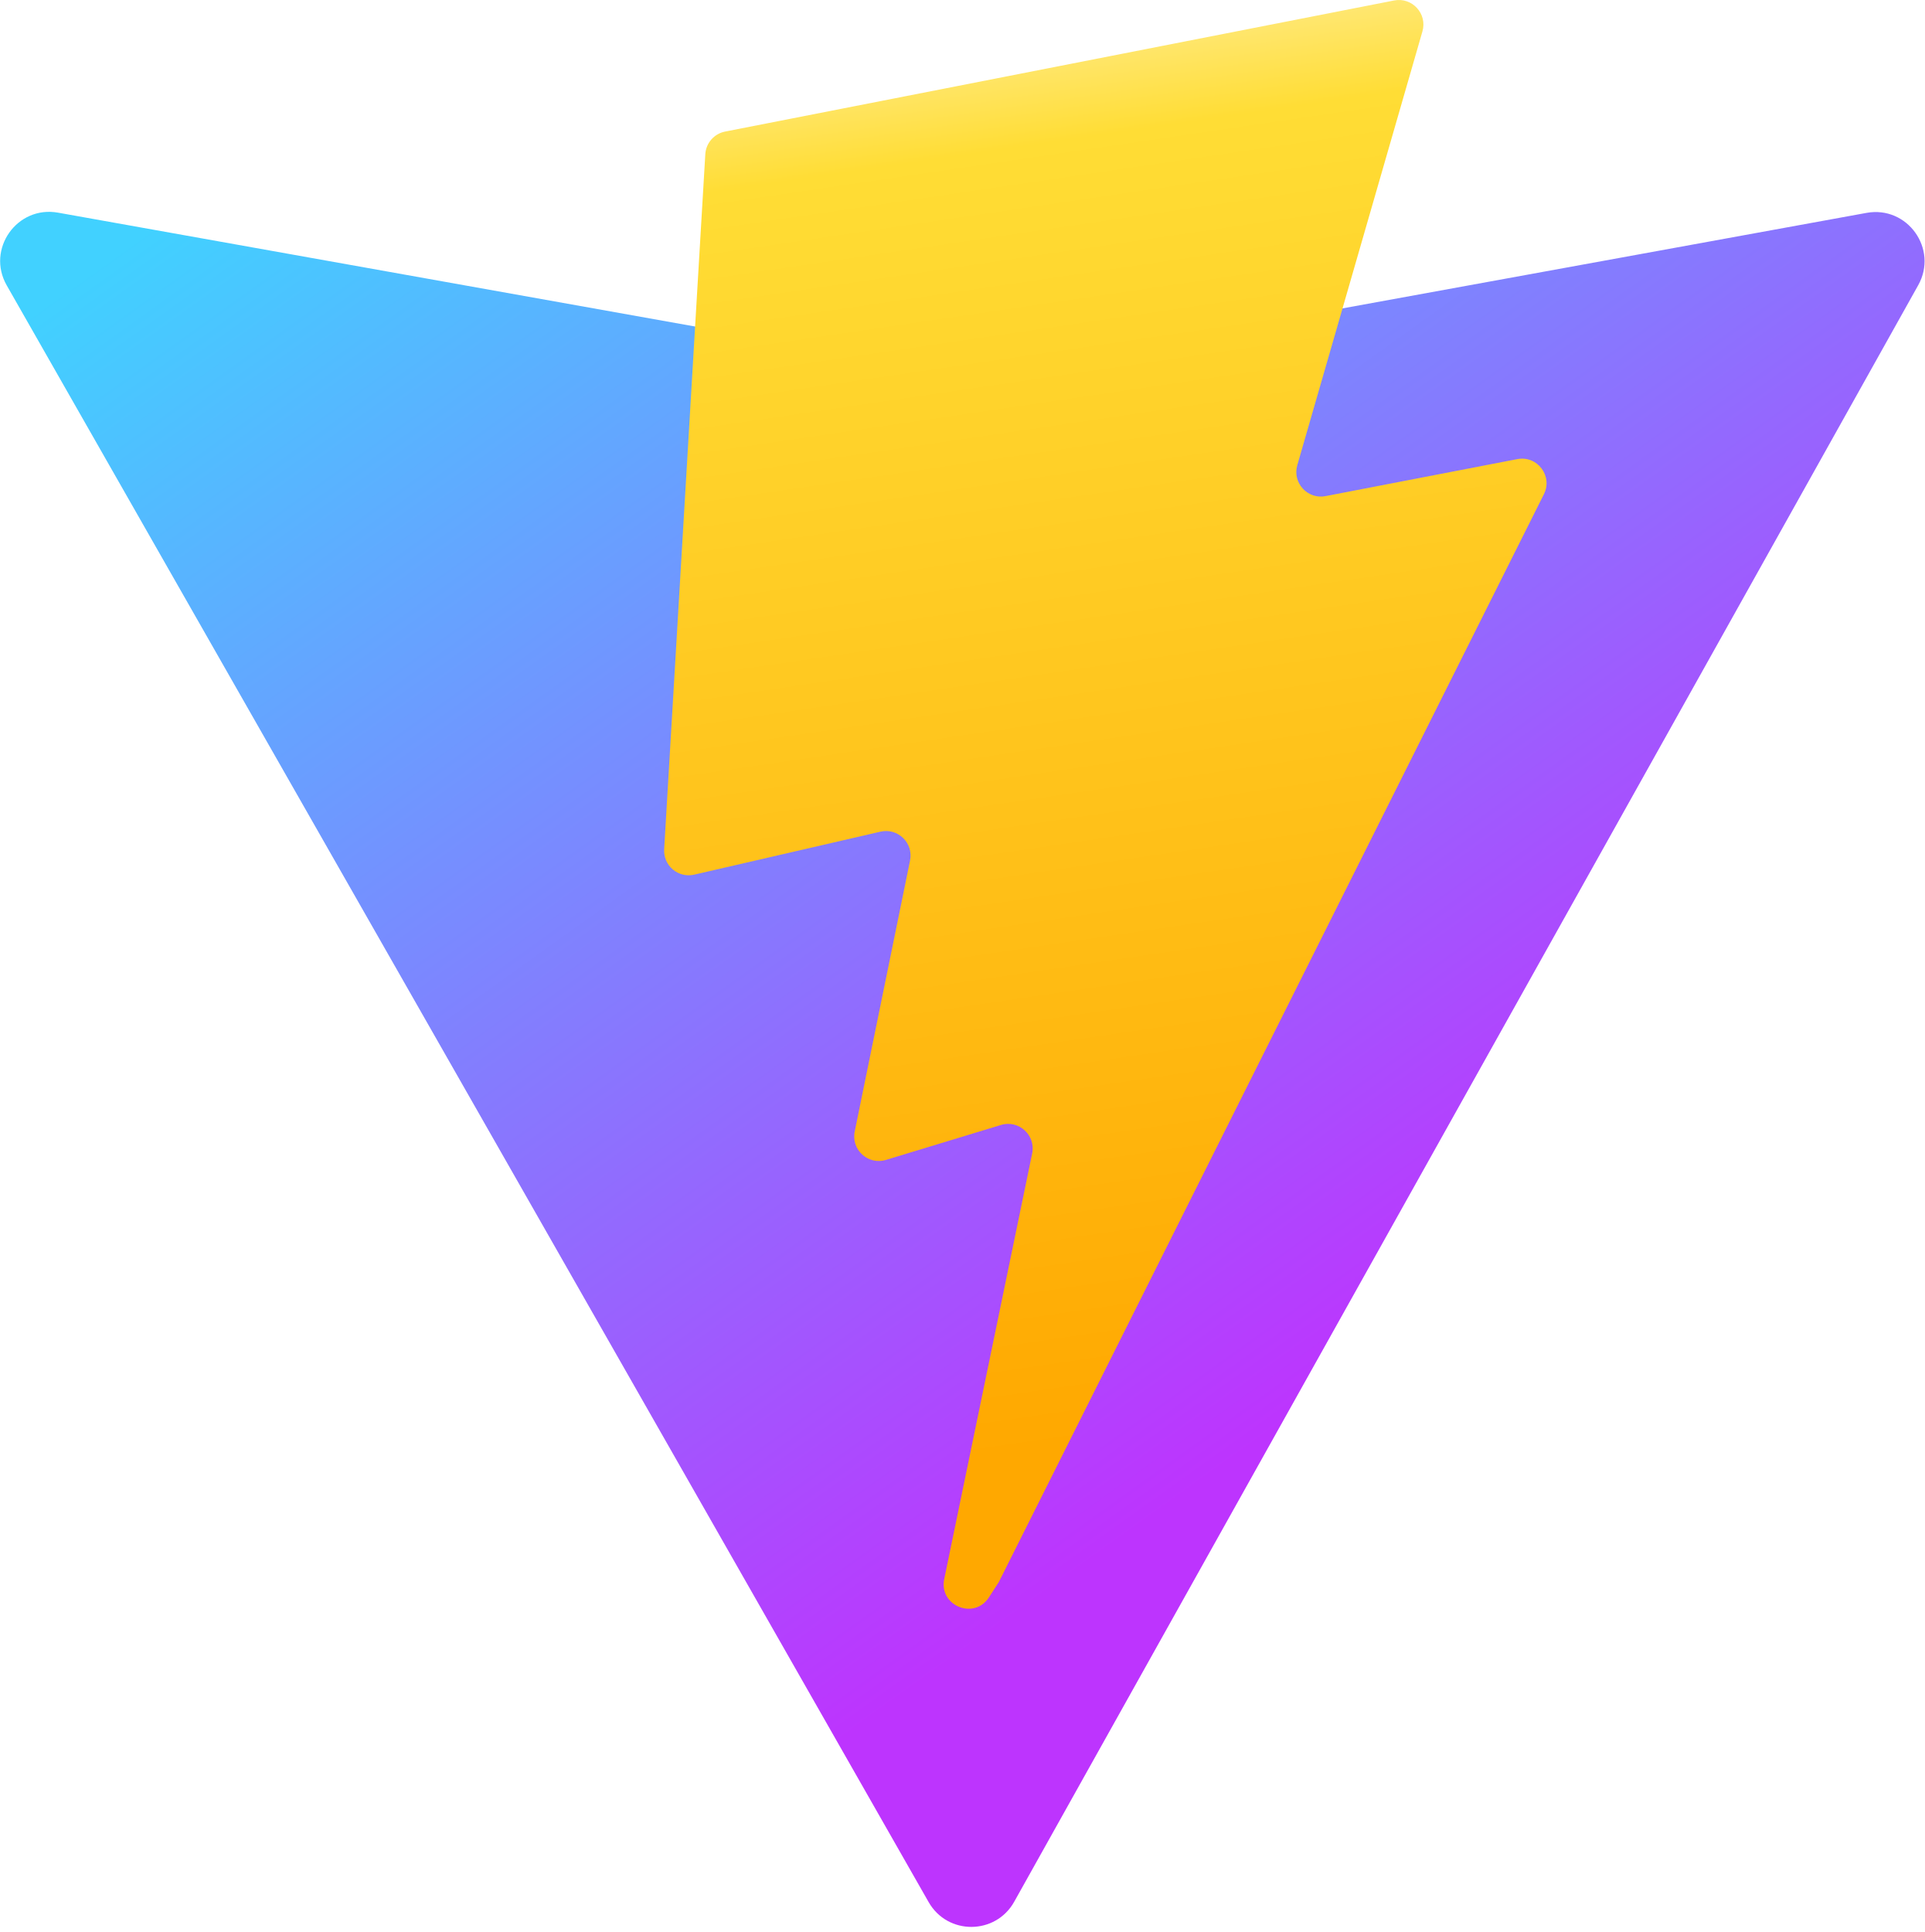
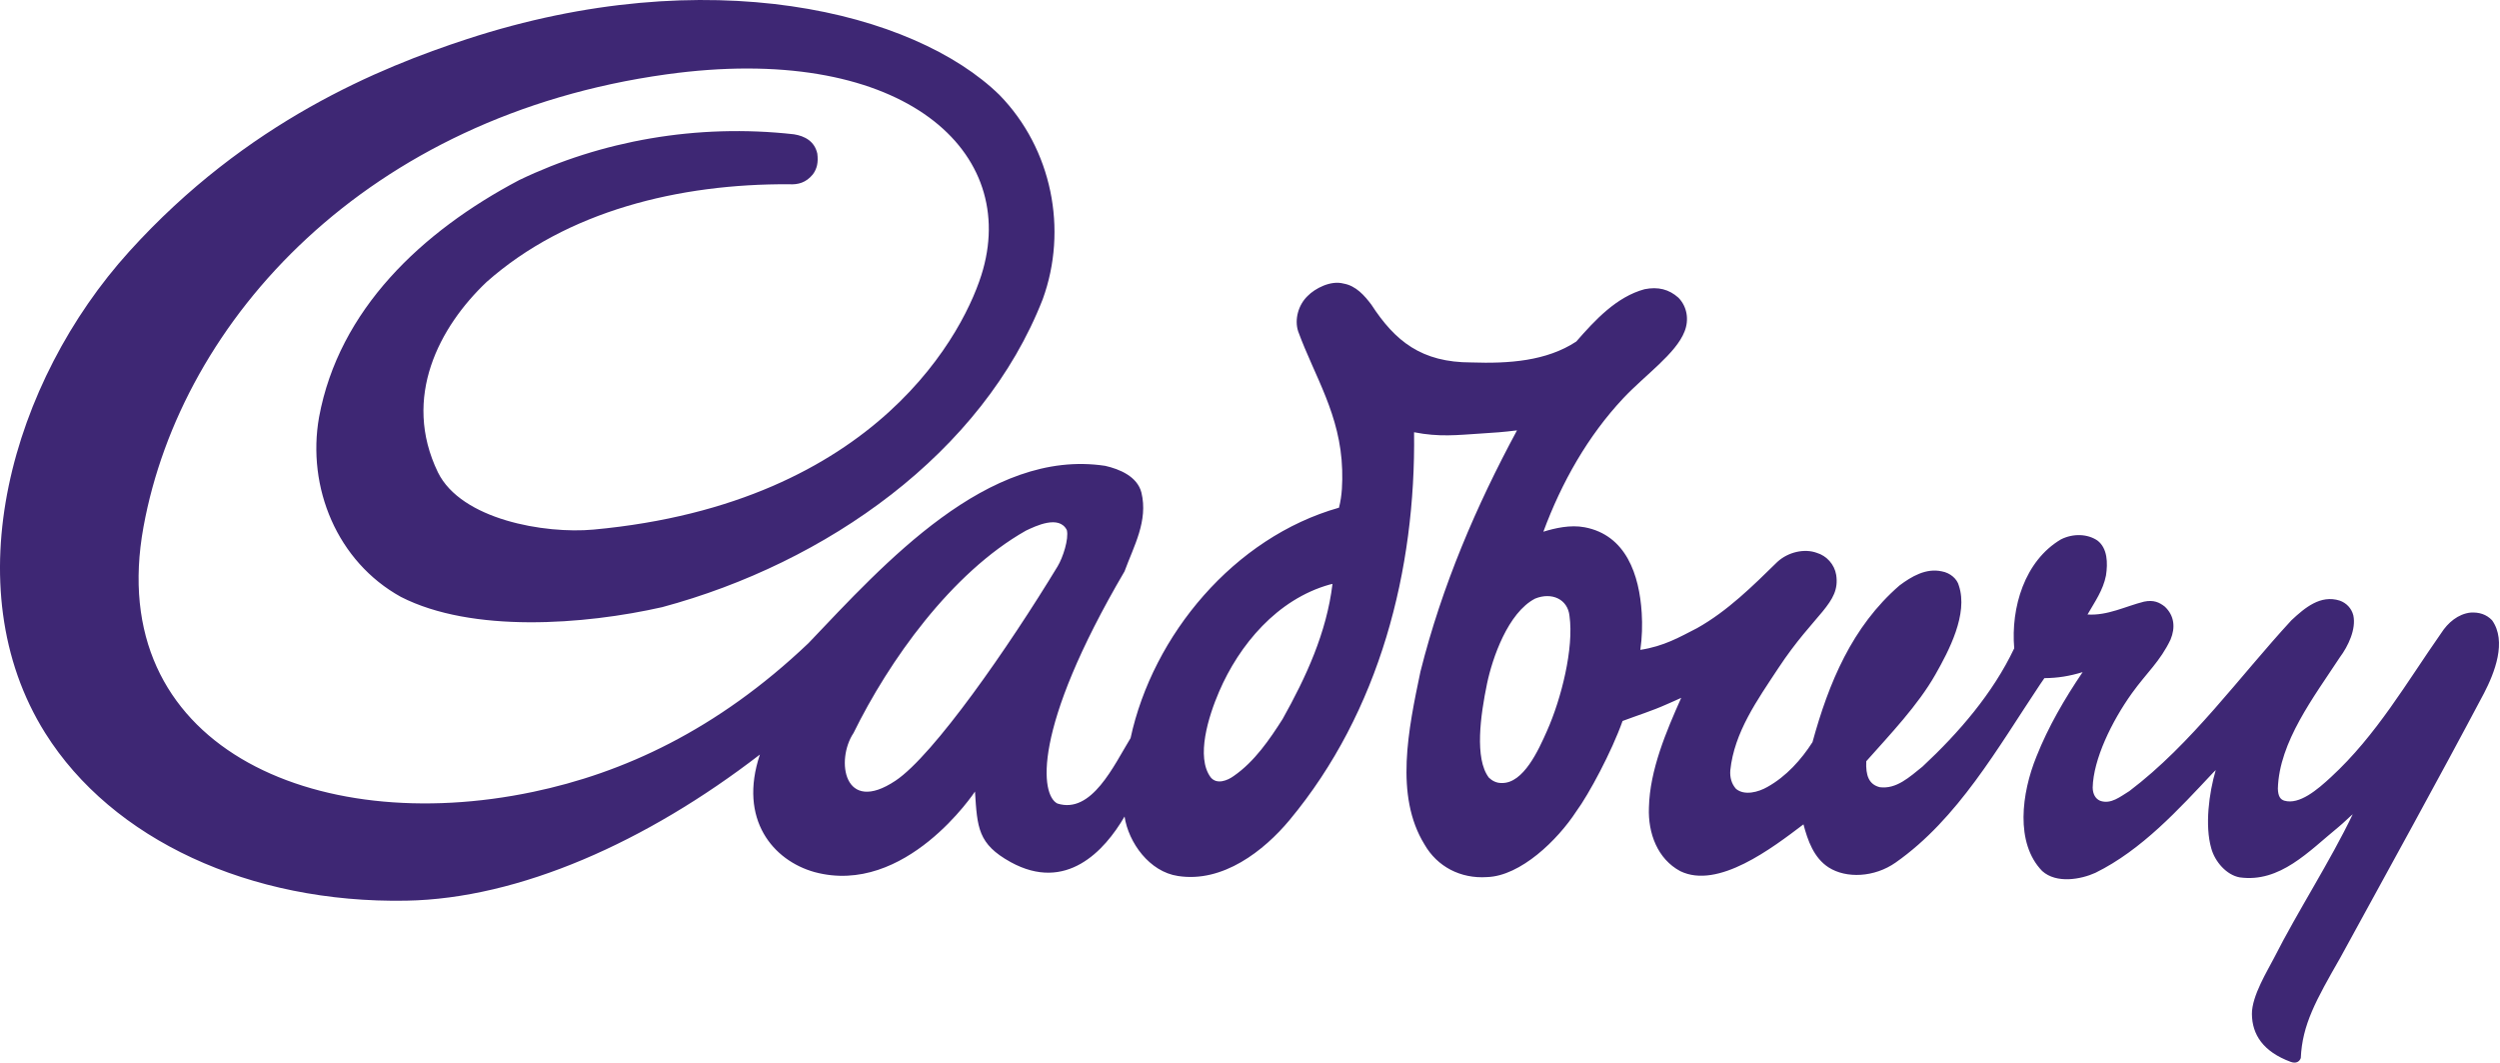
- <svg xmlns="http://www.w3.org/2000/svg" aria-hidden="true" role="img" class="iconify iconify--logos" width="31.88" height="32" preserveAspectRatio="xMidYMid meet" viewBox="0 0 256 257">
-   <defs>
-     <linearGradient id="IconifyId1813088fe1fbc01fb466" x1="-.828%" x2="57.636%" y1="7.652%" y2="78.411%">
-       <stop offset="0%" stop-color="#41D1FF" />
-       <stop offset="100%" stop-color="#BD34FE" />
-     </linearGradient>
-     <linearGradient id="IconifyId1813088fe1fbc01fb467" x1="43.376%" x2="50.316%" y1="2.242%" y2="89.03%">
-       <stop offset="0%" stop-color="#FFEA83" />
-       <stop offset="8.333%" stop-color="#FFDD35" />
-       <stop offset="100%" stop-color="#FFA800" />
-     </linearGradient>
-   </defs>
-   <path fill="url(#IconifyId1813088fe1fbc01fb466)" d="M255.153 37.938L134.897 252.976c-2.483 4.44-8.862 4.466-11.382.048L.875 37.958c-2.746-4.814 1.371-10.646 6.827-9.67l120.385 21.517a6.537 6.537 0 0 0 2.322-.004l117.867-21.483c5.438-.991 9.574 4.796 6.877 9.62Z" />
-   <path fill="url(#IconifyId1813088fe1fbc01fb467)" d="M185.432.063L96.44 17.501a3.268 3.268 0 0 0-2.634 3.014l-5.474 92.456a3.268 3.268 0 0 0 3.997 3.378l24.777-5.718c2.318-.535 4.413 1.507 3.936 3.838l-7.361 36.047c-.495 2.426 1.782 4.5 4.151 3.78l15.304-4.649c2.372-.72 4.652 1.36 4.15 3.788l-11.698 56.621c-.732 3.542 3.979 5.473 5.943 2.437l1.313-2.028l72.516-144.72c1.215-2.423-.88-5.186-3.54-4.672l-25.505 4.922c-2.396.462-4.435-1.77-3.759-4.114l16.646-57.705c.677-2.35-1.37-4.583-3.769-4.113Z" />
+ <svg xmlns="http://www.w3.org/2000/svg" width="567" height="241" id="svg2" version="1.0">
+   <g id="layer1" transform="translate(-174.9021,-420.2656)">
+     <path id="path3298" d="M 407.656,540.625 C 390.71,550.213 376.549,570.237 368.567,586.504 C 364.447,592.654 366.349,605.161 378.088,597.325 C 386.736,591.542 403.779,566.986 414.862,548.719 C 416.072,546.718 417.439,542.501 416.96,540.497 C 415.203,536.98 409.847,539.579 407.656,540.625 M 476.604,552.839 C 464.705,556.169 456.075,566.48 451.494,577.155 C 449.09,582.743 446.194,591.98 449.591,596.557 C 450.992,598.287 453.427,597.28 454.82,596.265 C 459.566,592.988 463.011,587.901 465.911,583.35 C 471.233,573.855 475.908,563.713 477.234,552.696 L 476.604,552.839 z M 523.214,556.023 C 517.027,559.221 513.502,569.567 512.3,575.297 C 510.806,582.504 509.431,592.317 512.708,596.628 C 513.462,597.355 514.446,597.883 515.648,597.853 C 520.567,597.958 523.986,590.366 525.915,586.002 C 529.144,578.747 532.039,567.274 531.006,559.948 C 530.612,556.169 527.002,554.498 523.214,556.023 M 401.655,441.785 C 413.611,454.026 417.226,472.372 411.487,488.126 C 397.828,523.072 362.376,547.969 325.136,557.97 C 307.517,561.952 282.025,563.903 265.855,555.637 C 251.398,547.655 244.475,530.811 247.292,514.881 C 251.802,490.512 270.548,472.799 292.7,461.113 C 311.162,452.225 332.973,448.243 355.045,450.726 C 357.484,451.112 359.724,452.292 360.345,455.112 C 360.593,457.139 360.278,458.51 359.334,459.809 C 357.772,461.716 355.967,462.173 353.959,462.057 C 329.088,461.907 303.525,468.08 285.302,484.223 C 274.628,494.352 266.02,510.375 274.264,527.391 C 279.542,538.111 298.456,541.392 309.57,540.377 C 374.208,534.399 394.164,494.924 397.947,481.38 C 405.727,453.543 378.452,429.856 326.054,437.138 C 258.259,446.557 216.088,492.587 207.462,539.752 C 198.401,589.302 246.134,610.319 295.861,599.861 C 316.129,595.613 337.482,585.972 358.327,566.143 C 375.507,548.111 399.026,521.866 425.661,525.919 C 428.942,526.664 432.934,528.327 433.875,531.964 C 435.448,538.399 432.14,544.142 430.047,549.854 C 408.866,585.98 411.035,600.633 414.817,602.505 C 422.597,604.97 427.612,593.879 431.418,587.665 C 436.478,564.289 454.917,542.133 478.706,535.41 C 479.429,532.598 479.504,529.751 479.429,526.837 C 479.061,514.322 473.185,505.652 469.446,495.43 C 468.563,492.737 469.477,489.429 471.574,487.411 C 473.238,485.691 476.83,483.793 479.74,484.582 C 482.582,485.066 484.534,487.354 486.051,489.358 C 491.456,497.674 497.434,502.472 508.752,502.468 C 517.196,502.756 525.773,502.184 532.545,497.726 C 536.807,492.853 541.677,487.58 548.041,485.86 C 551.127,485.242 553.588,485.886 555.704,487.77 C 557.682,489.766 558.187,492.778 557.105,495.46 C 555.154,500.472 548.183,505.311 543.246,510.548 C 535.148,519.169 529.219,529.676 525.077,540.86 C 527.623,540.07 531.174,539.224 534.448,539.853 C 543.867,541.632 546.857,550.67 547.393,559.274 C 547.561,561.974 547.482,564.866 547.078,567.656 C 552.479,566.813 555.917,564.795 559.966,562.72 C 566.884,558.839 572.627,553.127 578.17,547.703 C 580.627,545.441 584.339,544.625 587.13,545.658 C 589.324,546.31 591.134,548.258 591.519,550.666 C 592.5,557.18 586.677,559.221 578.335,571.878 C 573.679,578.96 568.383,586.313 567.491,594.988 C 567.372,596.553 567.758,598.029 568.787,599.179 C 570.698,600.771 573.851,599.932 575.904,598.748 C 580.189,596.366 583.616,592.531 586.141,588.583 C 589.826,575.151 595.112,562.387 605.876,553.052 C 608.603,551.003 611.907,549.06 615.476,549.85 C 617.397,550.187 618.963,551.561 619.353,553.1 C 621.495,559.513 617.083,567.877 614.023,573.252 C 610.101,580.17 603.76,586.819 598.34,592.917 C 598.194,596.119 598.917,598.176 601.4,598.801 C 605.183,599.299 608.172,596.482 611.109,594.123 C 619.308,586.482 627.061,577.537 631.912,567.297 C 631.114,558.072 634.272,547.464 642.512,542.598 C 645.31,541.197 648.561,541.339 650.801,542.864 C 653.089,544.617 653.168,547.951 652.73,550.79 C 652.082,554.116 650.206,556.741 648.543,559.633 C 653.116,559.925 657.138,557.775 661.364,556.719 C 663.555,556.262 664.858,556.892 666.079,557.85 C 668.278,559.921 668.491,562.622 667.387,565.3 C 665.068,570.218 661.936,572.866 658.614,577.492 C 654.037,583.878 649.86,592.464 649.714,598.89 C 649.741,600.407 650.374,601.449 651.408,601.884 C 653.865,602.753 655.989,600.921 658.03,599.685 C 672.203,588.965 683.05,573.664 694.808,560.941 C 697.89,558.067 701.415,555.109 705.752,556.479 C 707.265,557.007 708.453,558.218 708.857,559.85 C 709.513,562.937 707.708,566.795 705.771,569.376 C 699.898,578.335 692.036,588.526 691.729,599.112 C 691.778,600.966 692.355,601.595 693.197,601.861 C 696.617,602.846 700.711,599.355 703.779,596.513 C 714.09,587.036 720.982,574.986 728.769,563.881 C 730.29,561.487 732.619,559.513 735.444,559.198 C 737.418,559.079 739.054,559.611 740.331,560.941 C 743.737,565.735 740.89,572.893 738.5,577.492 C 728.016,597.276 716.937,617.286 705.895,637.474 C 700.329,647.194 697.269,652.663 696.932,660.229 C 696.613,661.094 695.823,661.528 694.643,661.098 C 688.377,658.779 685.889,654.906 685.84,650.25 C 685.796,646.134 689.459,640.298 690.838,637.575 C 696.253,626.896 703.602,615.615 708.715,604.94 C 707.988,605.524 706.666,606.869 705.509,607.813 C 698.692,613.379 692.227,620.51 683.073,619.255 C 680.088,618.727 677.436,615.69 676.616,612.66 C 675.143,607.525 676.088,600.176 677.631,594.921 L 677.068,595.475 C 669.267,603.782 660.854,613.042 650.325,618.222 C 647.093,619.694 641.501,620.75 638.25,617.81 C 632.081,611.45 633.575,600.145 636.95,591.86 C 639.647,585.058 643.377,578.694 647.434,572.702 C 644.441,573.616 641.767,574.046 638.755,574.069 L 637.744,575.541 C 628.178,589.86 619.132,605.981 605.015,615.885 C 600.19,619.278 593.804,619.552 589.804,616.997 C 586.429,614.821 585.058,610.873 584.092,607.228 C 577.005,612.603 564.689,622.027 556.138,617.84 C 551.003,615.091 548.79,609.281 549.029,603.401 C 549.224,594.913 552.959,586.145 556.356,578.534 C 555.052,579.151 554.352,579.421 553.003,580.028 C 549.73,581.496 546.378,582.53 543.047,583.785 C 540.598,590.695 535.41,600.407 532.545,604.288 C 528.323,610.776 519.919,618.945 512.304,619.188 C 506.277,619.601 500.978,616.802 498.108,611.787 C 491.283,600.726 494.463,585.612 497.186,572.596 C 502.086,553.078 509.888,534.931 519.098,517.874 C 516.128,518.251 513.795,518.42 510.828,518.597 C 505.528,518.934 501.475,519.431 495.741,518.3 C 496.157,549.49 487.957,581.643 467.495,606.247 C 461.694,613.21 452.363,620.537 442.171,618.941 C 435.71,617.982 430.965,611.405 430.051,605.453 C 425.492,613.281 416.787,622.701 404.21,615.791 C 396.759,611.671 396.644,607.981 396.116,599.79 C 396.116,599.79 380.377,623.649 359.697,618.049 C 350.371,615.446 342.374,606.168 347.315,591.396 C 321.619,611.206 292.722,624.098 267.053,624.541 C 231.61,625.166 200.353,610.704 185.168,586.534 C 164.316,553.344 177.523,506.787 204.225,477.305 C 230.909,447.808 261.199,435.564 280.864,429.133 C 335.434,411.296 382.253,422.867 401.655,441.785" style="fill:#3e2774;fill-rule:evenodd;stroke:none" />
+   </g>
</svg>
